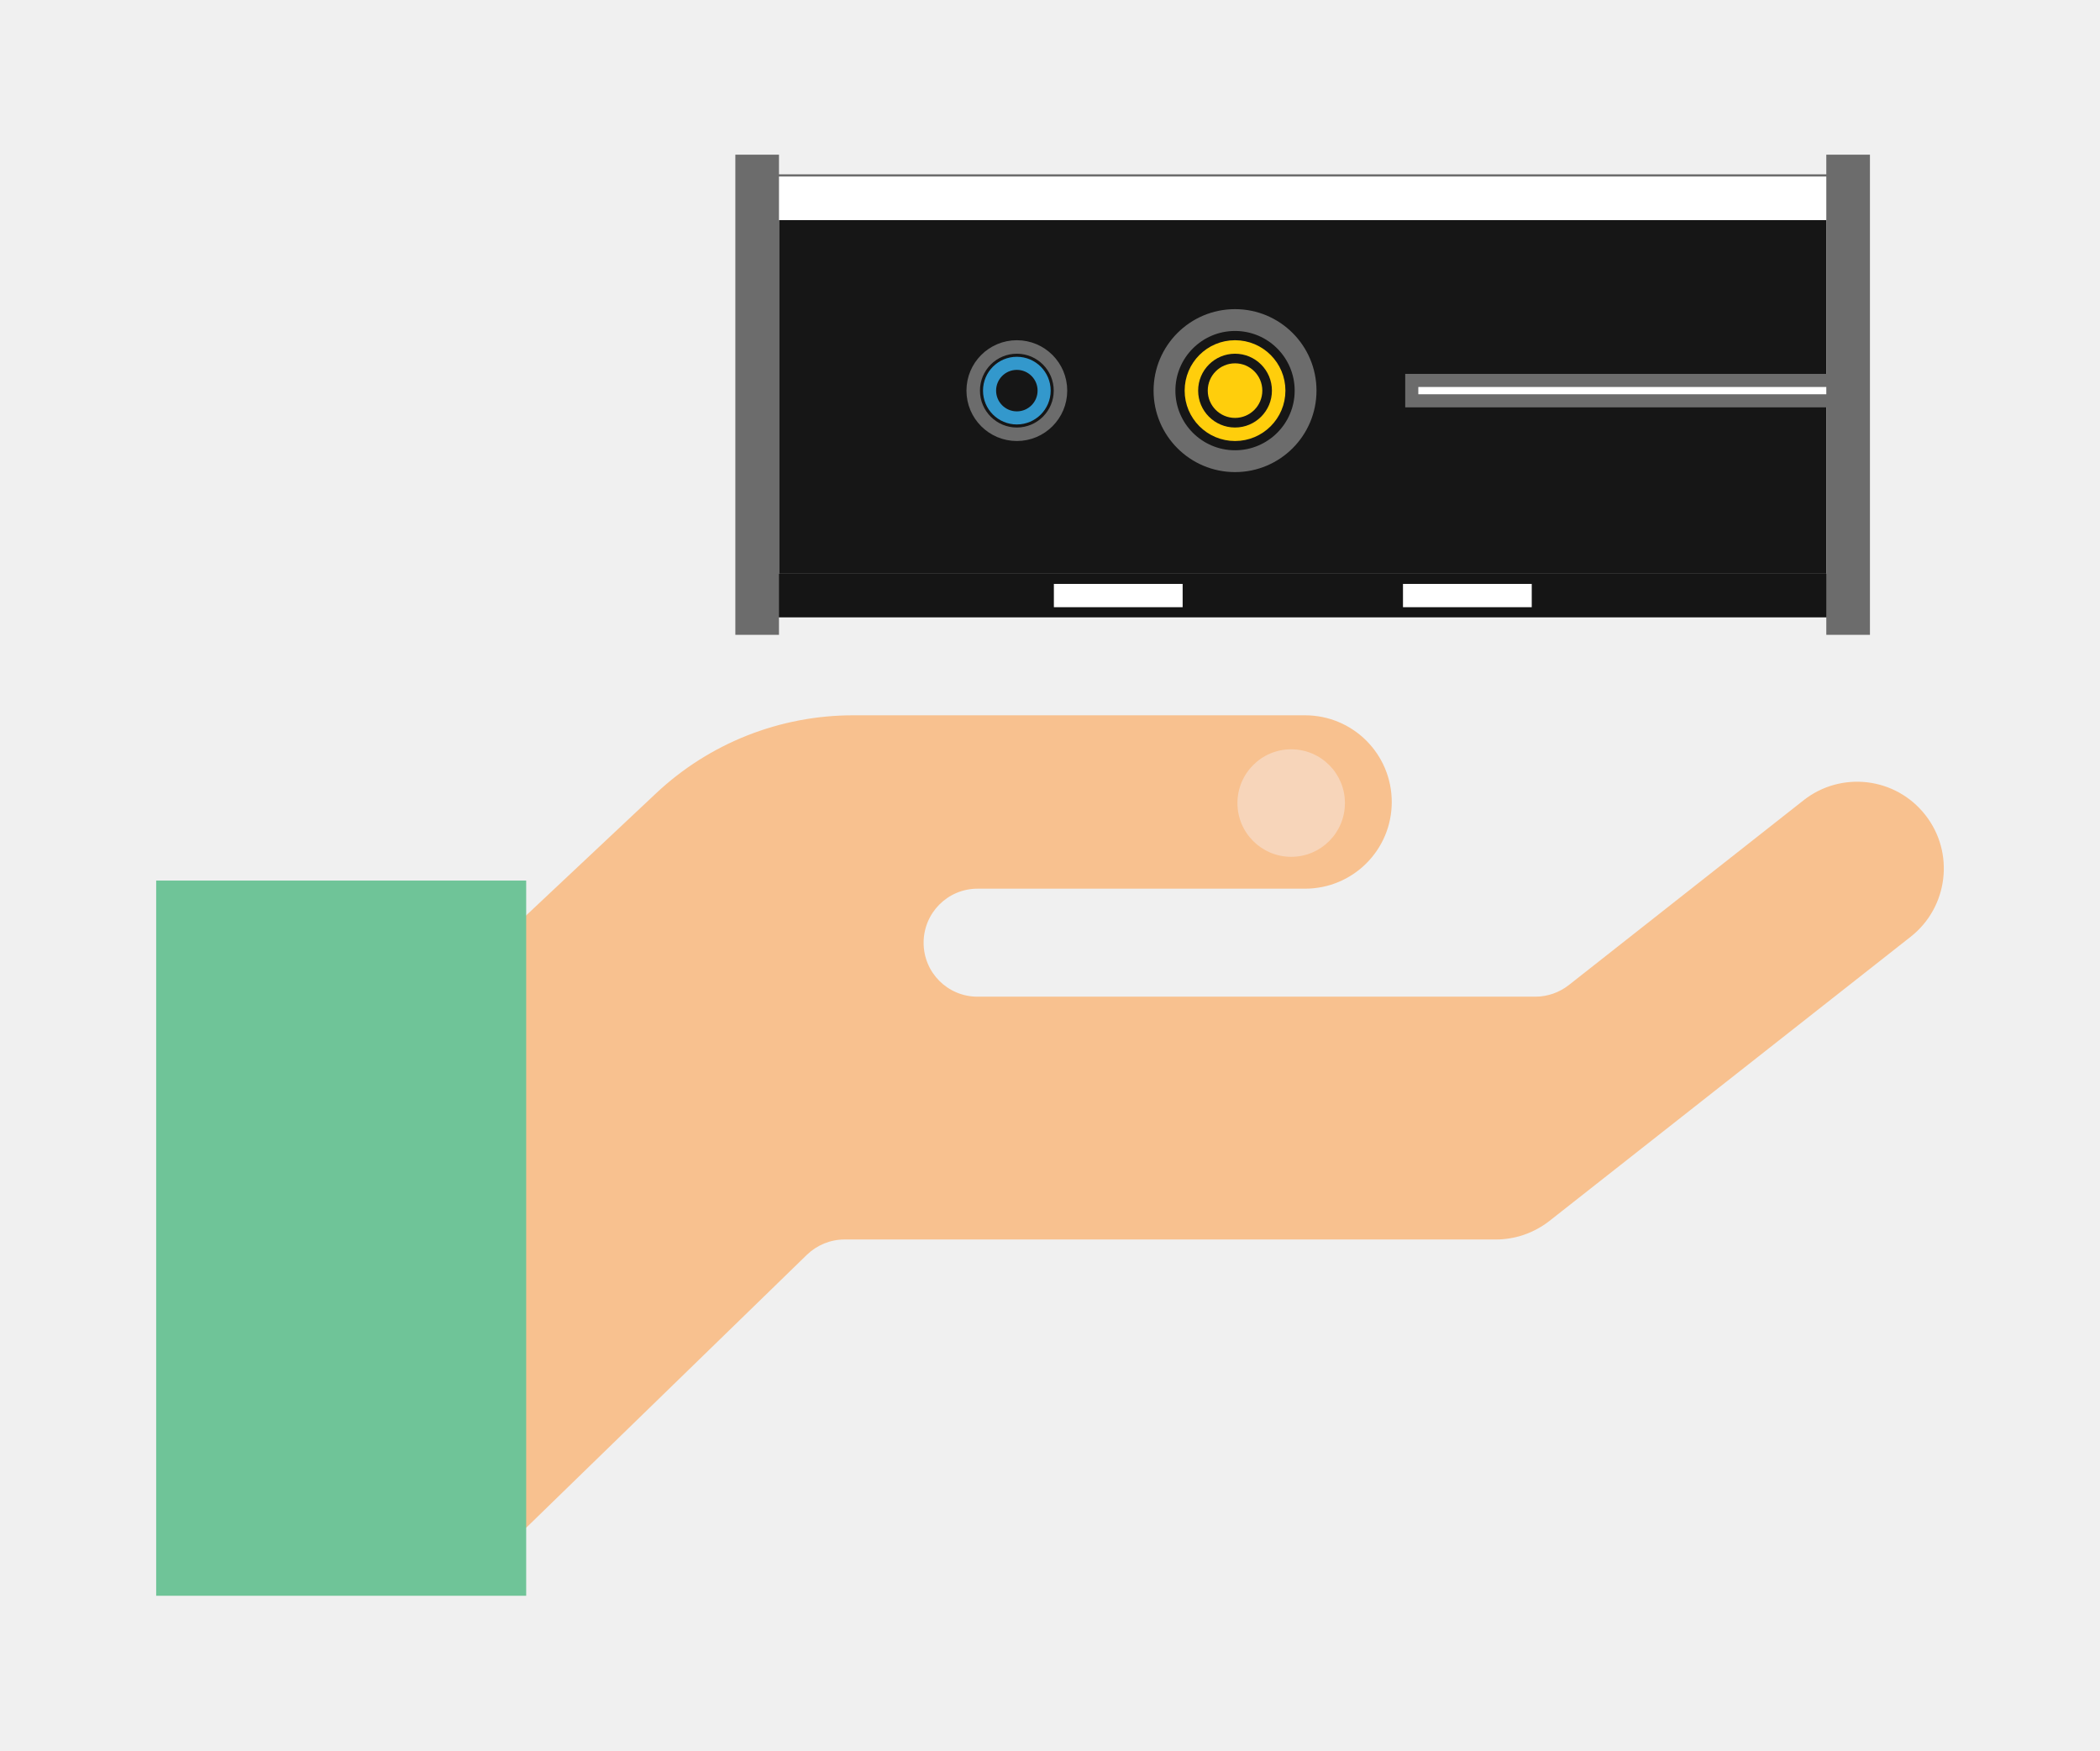
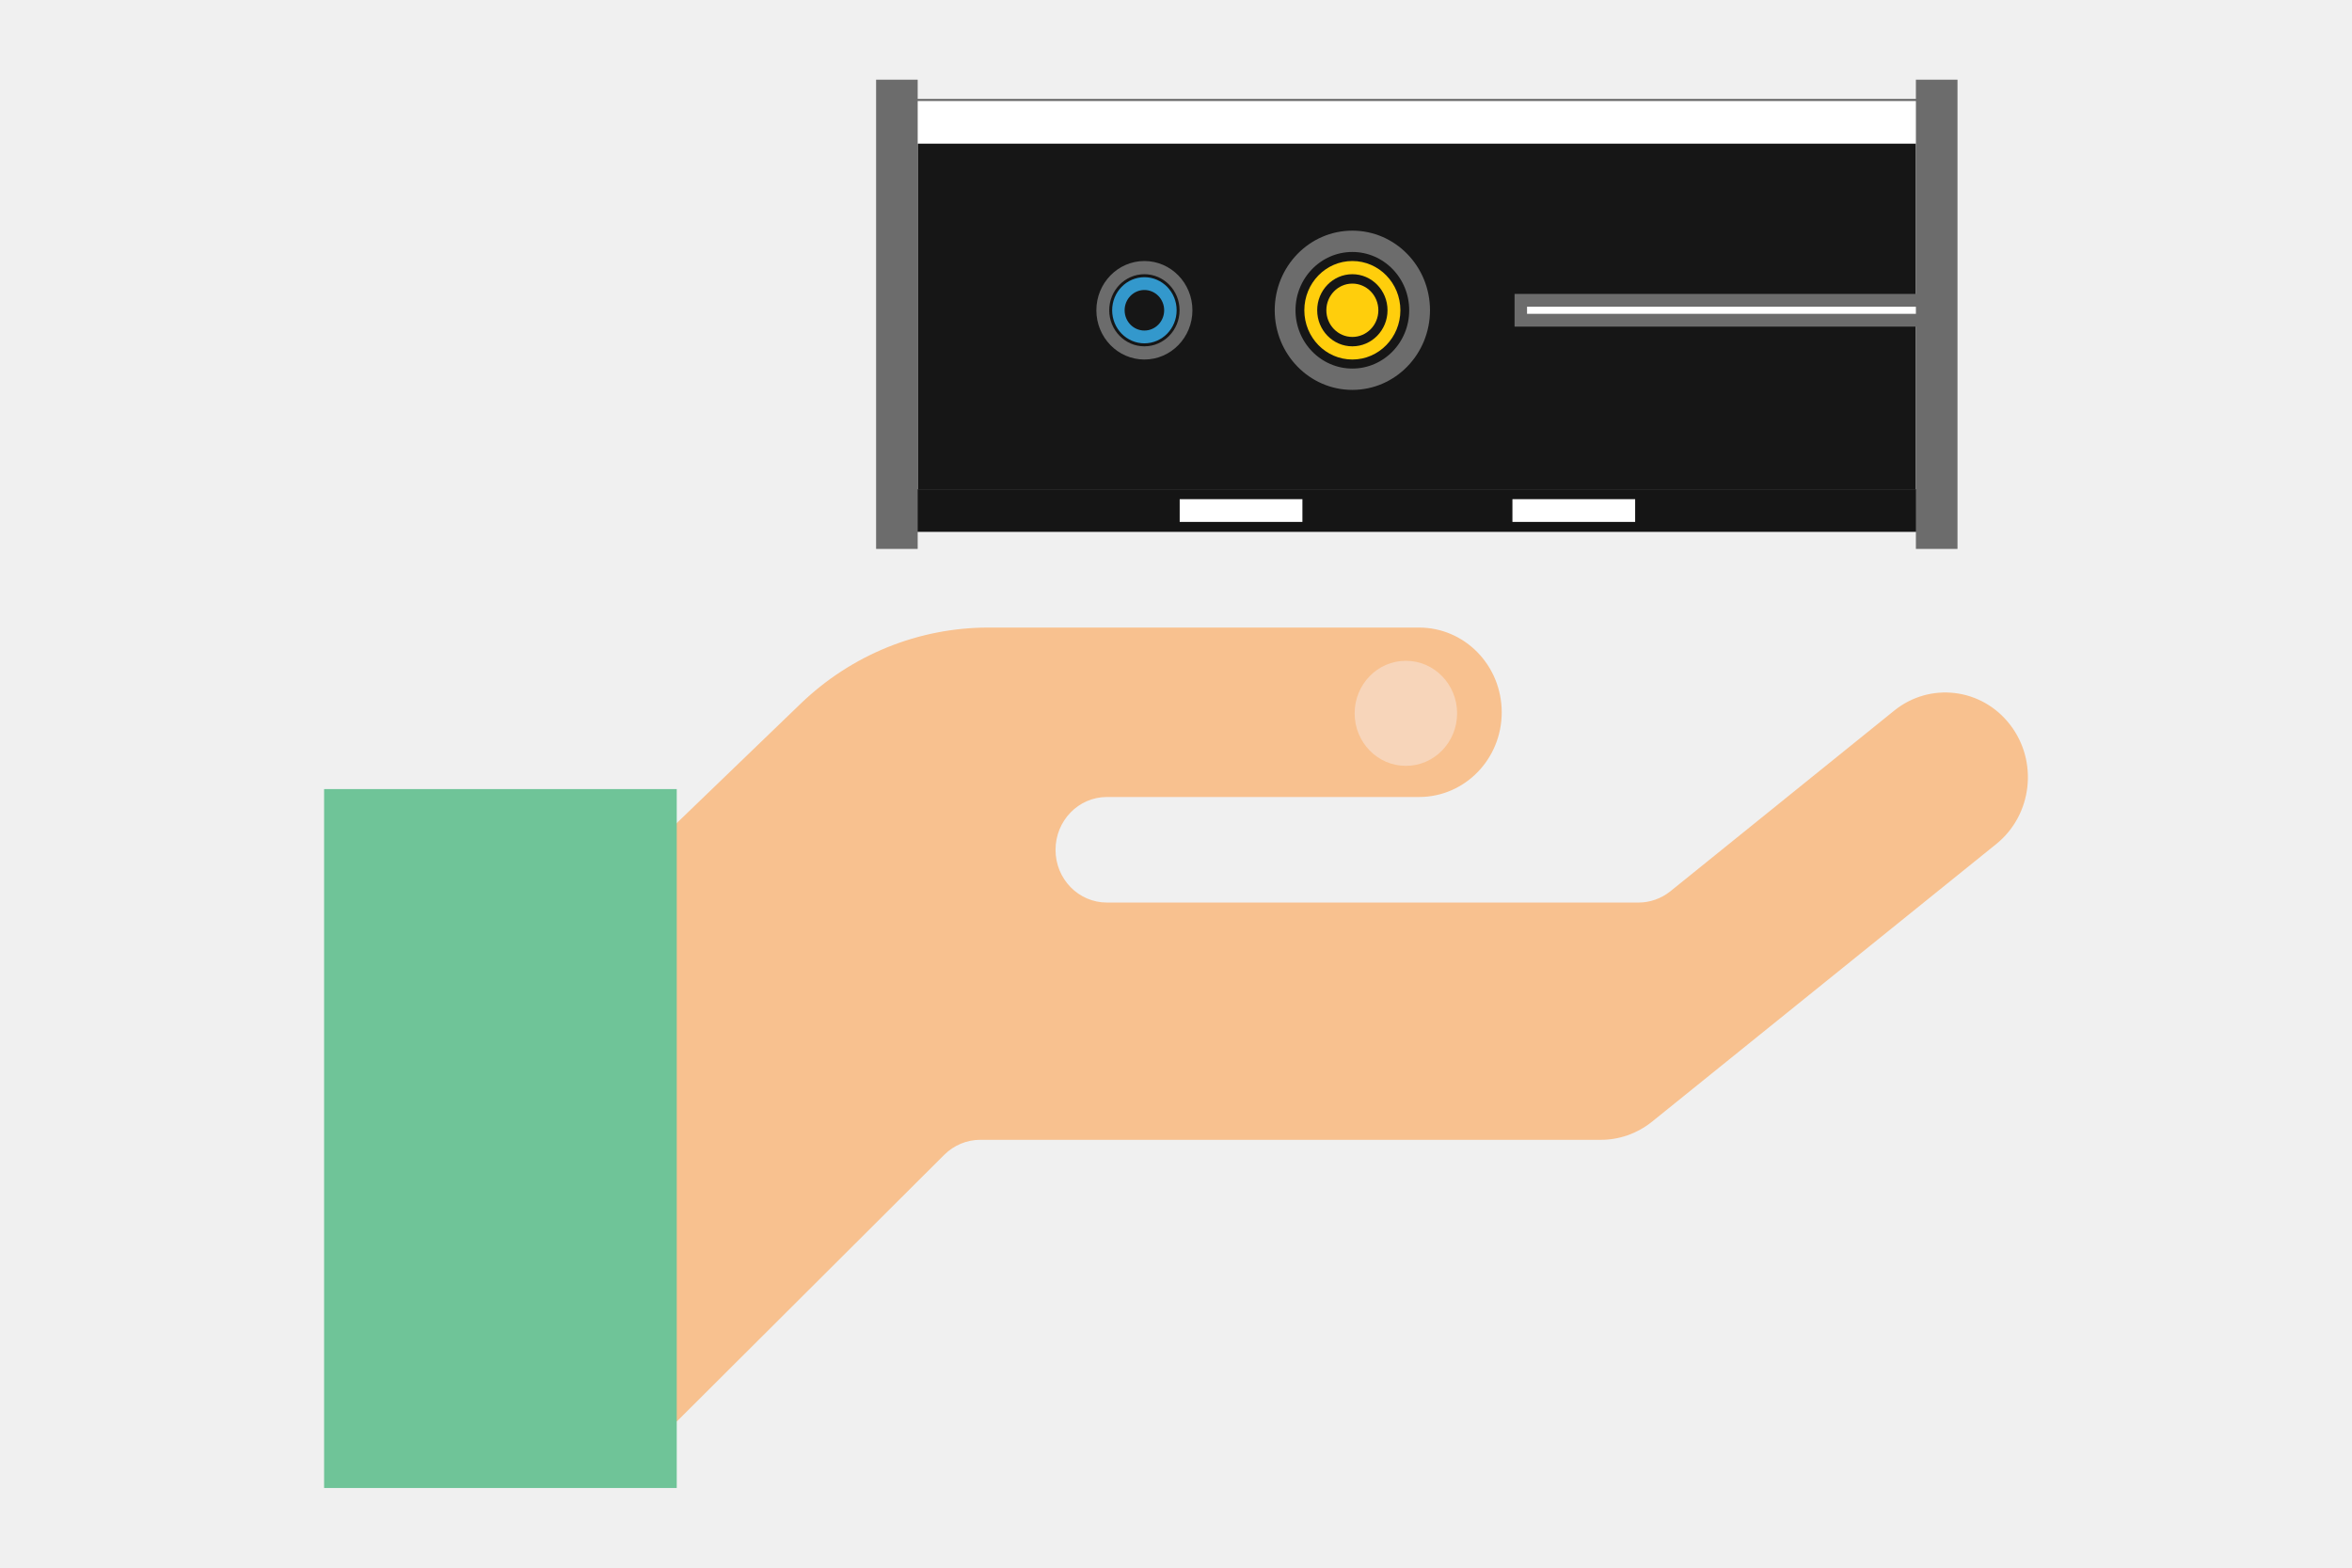
- <svg xmlns="http://www.w3.org/2000/svg" version="1.1" id="Layer_1" x="0px" y="0px" width="420px" height="350px" viewBox="41.5 80 420 350" enable-background="new 41.5 80 420 350" xml:space="preserve">
-   <g>
-     <path fill="none" stroke="#6C6C6C" stroke-width="0.873" stroke-miterlimit="10" d="M192.932,115.292c0,0,82.41,0,109.684,0   c27.275,0,108.508,0,108.508,0" />
-     <path fill="#161616" d="M406.761,119.655c0,0-77.962,0-104.146,0c-26.183,0-105.319,0-105.319,0v75.063h209.464V119.655z" />
-     <rect x="323.855" y="156.068" fill="#FFFFFF" stroke="#6C6C6C" stroke-width="2.618" stroke-miterlimit="10" width="84.652" height="4.073" />
-     <line fill="none" stroke="#151515" stroke-width="8.728" stroke-miterlimit="10" x1="192.932" y1="199.078" x2="411.124" y2="199.078" />
-     <path fill="none" stroke="#FFFFFF" stroke-width="8.728" stroke-miterlimit="10" d="M192.932,119.655c0,0,82.41,0,109.684,0   c27.275,0,108.508,0,108.508,0" />
-     <rect x="188.569" y="110.928" fill="#6C6C6C" width="8.729" height="96.005" />
-     <rect x="406.761" y="110.928" fill="#6C6C6C" width="8.728" height="96.005" />
-     <circle fill="none" stroke="#6C6C6C" stroke-width="4.364" stroke-miterlimit="10" cx="288.507" cy="158.104" r="14.11" />
-     <circle fill="none" stroke="#6C6C6C" stroke-width="2.699" stroke-miterlimit="10" cx="244.869" cy="158.104" r="8.728" />
-     <circle fill="none" stroke="#3398CC" stroke-width="2.618" stroke-miterlimit="10" cx="244.869" cy="158.104" r="5.457" />
-     <circle fill="none" stroke="#FFCE0C" stroke-width="2.699" stroke-miterlimit="10" cx="288.507" cy="158.104" r="8.728" />
-     <circle fill="#FFCE0C" cx="288.507" cy="158.104" r="5.457" />
-     <rect x="252.276" y="196.754" fill="#FFFFFF" width="25.752" height="4.654" />
-     <rect x="322.097" y="196.754" fill="#FFFFFF" width="25.752" height="4.654" />
-     <path fill="#F8C18F" d="M126.46,282.082c-7.21,7.344-11.253,17.216-11.253,27.525v62.06c0,7.547,4.515,14.386,11.455,17.317   c6.975,2.932,14.991,1.414,20.417-3.842l55.793-54.242c2.021-1.955,4.717-3.066,7.547-3.066h130.25   c3.739,0,7.514-1.213,10.714-3.705l72.269-56.838c7.513-5.93,8.826-16.846,2.896-24.359c-5.931-7.551-16.847-8.831-24.358-2.896   l-46.966,36.959c-1.92,1.481-4.245,2.291-6.671,2.291H237.002c-5.964,0-10.781-4.818-10.781-10.781s4.817-10.813,10.781-10.813   h65.496c9.603,0,17.352-7.75,17.352-17.318c0-9.605-7.749-17.351-17.352-17.351h-90.361c-14.621,0-28.738,5.555-39.418,15.595   L126.46,282.082L126.46,282.082z" />
-     <rect x="72.737" y="256.072" fill="#6FC498" width="74" height="143" />
-     <circle fill="#F7D5BA" cx="299.738" cy="240.572" r="10.75" />
+ <svg xmlns="http://www.w3.org/2000/svg" version="1.1" id="Layer_1" x="0px" y="0px" width="600" height="400" viewBox="41.5 80 600 400" enable-background="new 41.5 80 420 350" xml:space="preserve">
+   <defs id="defs41" />
+   <g id="g3" transform="matrix(1.2157,0,0,1.247052,35.75071,-37.99815)">
+     <path stroke-miterlimit="10" d="m 192.932,115.292 c 0,0 82.41,0 109.684,0 27.275,0 108.508,0 108.508,0" id="path5" style="fill:none;stroke:#6c6c6c;stroke-width:0.873;stroke-miterlimit:10" />
+     <path d="m 406.761,119.655 c 0,0 -77.962,0 -104.146,0 -26.183,0 -105.319,0 -105.319,0 v 75.063 H 406.76 v -75.063 z" id="path7" style="fill:#161616" />
+     <rect x="323.855" y="156.068" stroke-miterlimit="10" width="84.652" height="4.073" id="rect9" style="fill:#ffffff;stroke:#6c6c6c;stroke-width:2.618;stroke-miterlimit:10" />
+     <line stroke-miterlimit="10" x1="192.932" y1="199.078" x2="411.124" y2="199.078" id="line11" style="fill:none;stroke:#151515;stroke-width:8.728;stroke-miterlimit:10" />
+     <path stroke-miterlimit="10" d="m 192.932,119.655 c 0,0 82.41,0 109.684,0 27.275,0 108.508,0 108.508,0" id="path13" style="fill:none;stroke:#ffffff;stroke-width:8.728;stroke-miterlimit:10" />
+     <rect x="188.569" y="110.928" width="8.729" height="96.005" id="rect15" style="fill:#6c6c6c" />
+     <rect x="406.761" y="110.928" width="8.728" height="96.005" id="rect17" style="fill:#6c6c6c" />
+     <circle stroke-miterlimit="10" cx="288.507" cy="158.104" r="14.11" id="circle19" style="fill:none;stroke:#6c6c6c;stroke-width:4.364;stroke-miterlimit:10" d="m 302.617,158.104 c 0,7.793 -6.317,14.11 -14.11,14.11 -7.793,0 -14.11,-6.317 -14.11,-14.11 0,-7.793 6.317,-14.11 14.11,-14.11 7.793,0 14.11,6.317 14.11,14.11 z" />
+     <circle stroke-miterlimit="10" cx="244.869" cy="158.104" r="8.728" id="circle21" style="fill:none;stroke:#6c6c6c;stroke-width:2.699;stroke-miterlimit:10" d="m 253.597,158.104 c 0,4.82 -3.908,8.728 -8.728,8.728 -4.82,0 -8.728,-3.908 -8.728,-8.728 0,-4.82 3.908,-8.728 8.728,-8.728 4.82,0 8.728,3.908 8.728,8.728 z" />
+     <circle stroke-miterlimit="10" cx="244.869" cy="158.104" r="5.457" id="circle23" style="fill:none;stroke:#3398cc;stroke-width:2.618;stroke-miterlimit:10" d="m 250.326,158.104 c 0,3.014 -2.443,5.457 -5.457,5.457 -3.014,0 -5.457,-2.443 -5.457,-5.457 0,-3.014 2.443,-5.457 5.457,-5.457 3.014,0 5.457,2.443 5.457,5.457 z" />
+     <circle stroke-miterlimit="10" cx="288.507" cy="158.104" r="8.728" id="circle25" style="fill:none;stroke:#ffce0c;stroke-width:2.699;stroke-miterlimit:10" d="m 297.235,158.104 c 0,4.82 -3.908,8.728 -8.728,8.728 -4.82,0 -8.728,-3.908 -8.728,-8.728 0,-4.82 3.908,-8.728 8.728,-8.728 4.82,0 8.728,3.908 8.728,8.728 z" />
+     <circle cx="288.507" cy="158.104" r="5.457" id="circle27" style="fill:#ffce0c" d="m 293.964,158.104 c 0,3.014 -2.443,5.457 -5.457,5.457 -3.014,0 -5.457,-2.443 -5.457,-5.457 0,-3.014 2.443,-5.457 5.457,-5.457 3.014,0 5.457,2.443 5.457,5.457 z" />
+     <rect x="252.276" y="196.754" width="25.752" height="4.654" id="rect29" style="fill:#ffffff" />
+     <rect x="322.097" y="196.754" width="25.752" height="4.654" id="rect31" style="fill:#ffffff" />
+     <path d="m 126.46,282.082 c -7.21,7.344 -11.253,17.216 -11.253,27.525 v 62.06 c 0,7.547 4.515,14.386 11.455,17.317 6.975,2.932 14.991,1.414 20.417,-3.842 L 202.872,330.9 c 2.021,-1.955 4.717,-3.066 7.547,-3.066 h 130.25 c 3.739,0 7.514,-1.213 10.714,-3.705 l 72.269,-56.838 c 7.513,-5.93 8.826,-16.846 2.896,-24.359 -5.931,-7.551 -16.847,-8.831 -24.358,-2.896 l -46.966,36.959 c -1.92,1.481 -4.245,2.291 -6.671,2.291 H 237.002 c -5.964,0 -10.781,-4.818 -10.781,-10.781 0,-5.963 4.817,-10.813 10.781,-10.813 h 65.496 c 9.603,0 17.352,-7.75 17.352,-17.318 0,-9.605 -7.749,-17.351 -17.352,-17.351 h -90.361 c -14.621,0 -28.738,5.555 -39.418,15.595 l -46.259,43.464 0,0 z" id="path33" style="fill:#f8c18f" />
+     <rect x="72.737" y="256.072" width="74" height="143" id="rect35" style="fill:#6fc498" />
+     <circle cx="299.738" cy="240.572" r="10.75" id="circle37" style="fill:#f7d5ba" d="m 310.488,240.572 c 0,5.937 -4.813,10.75 -10.75,10.75 -5.937,0 -10.75,-4.813 -10.75,-10.75 0,-5.937 4.813,-10.75 10.75,-10.75 5.937,0 10.75,4.813 10.75,10.75 z" />
  </g>
</svg>
